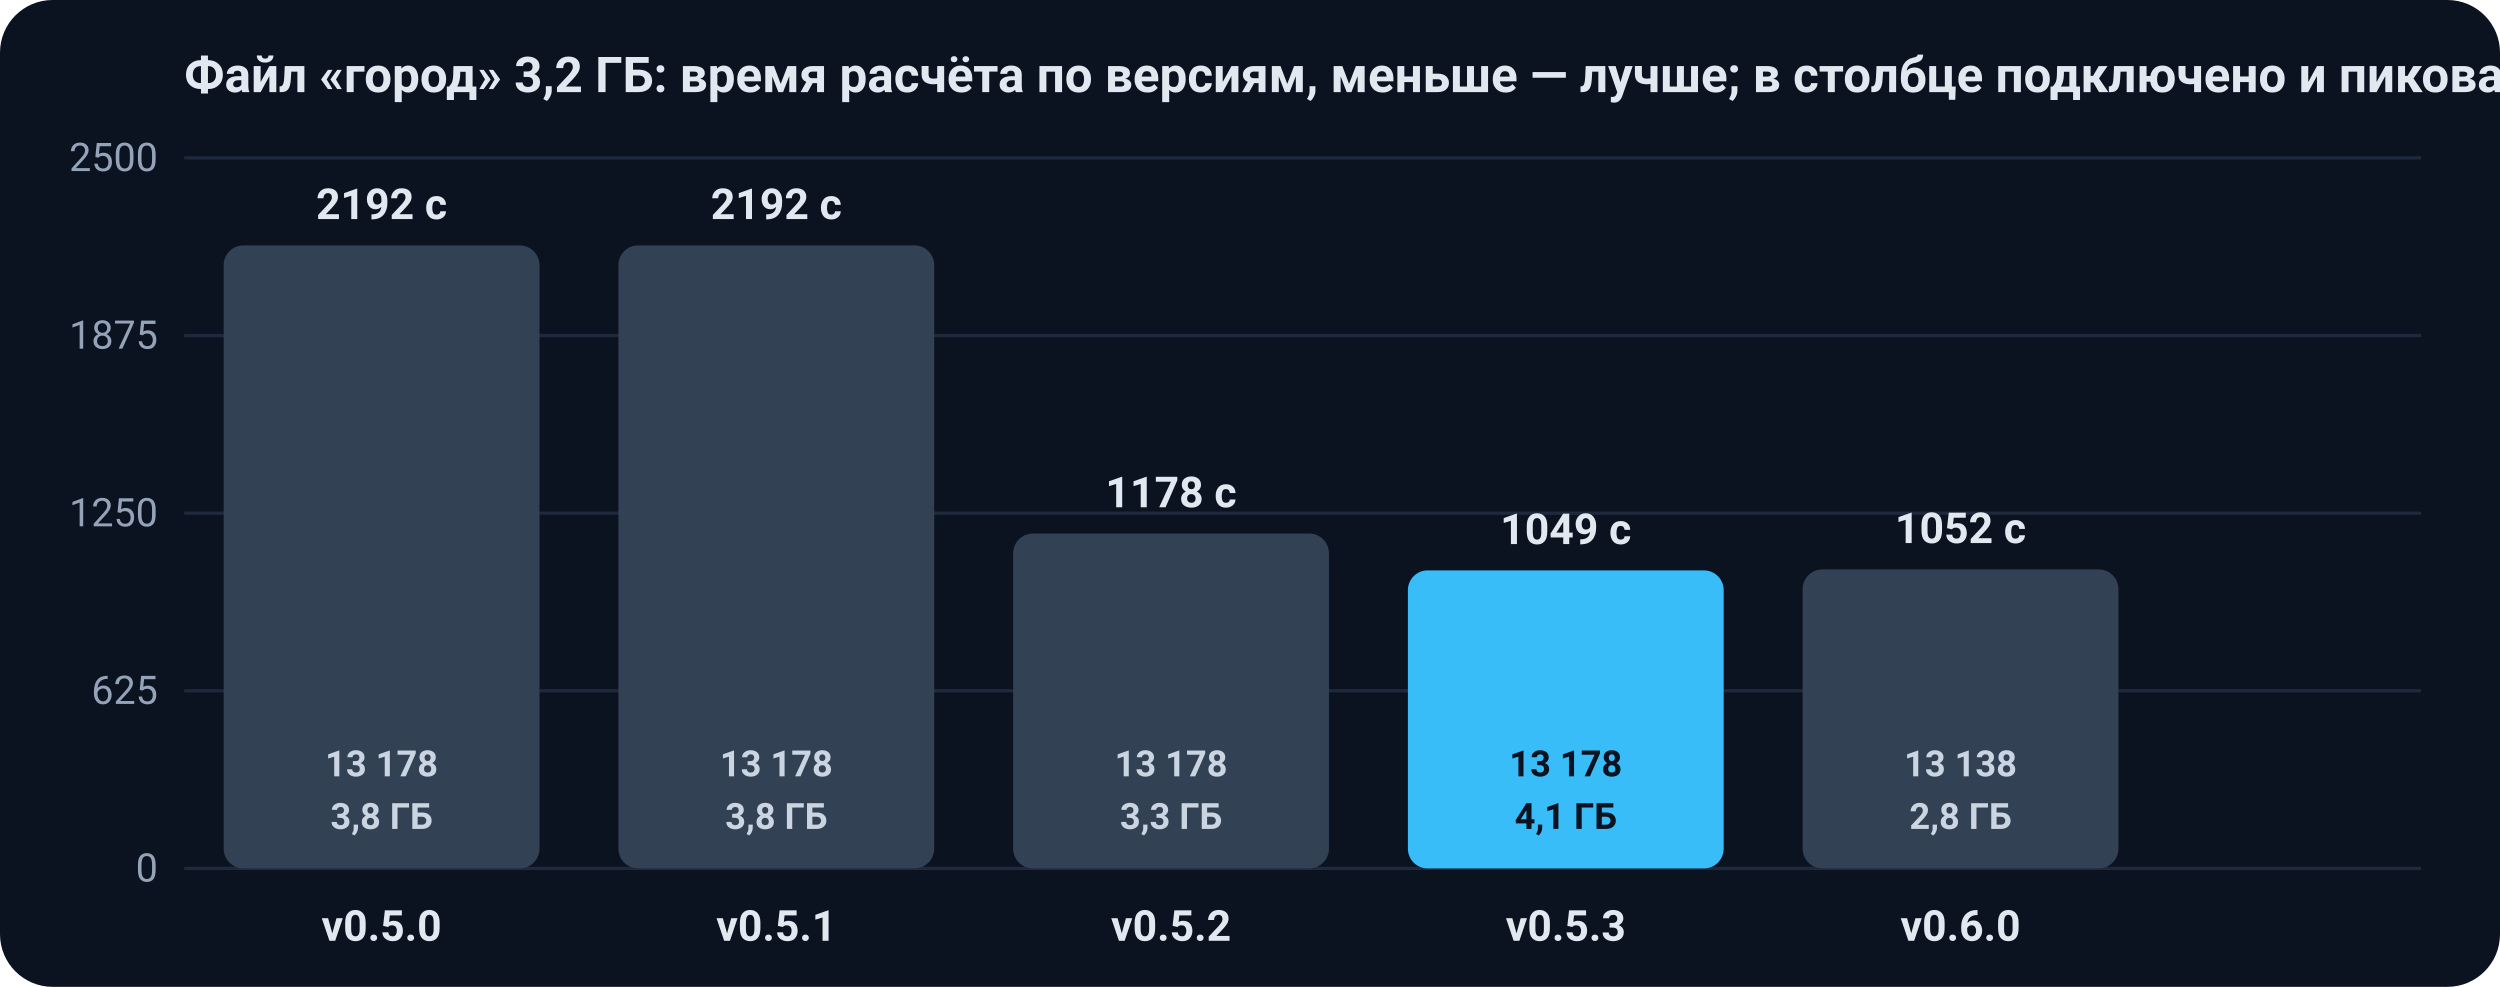
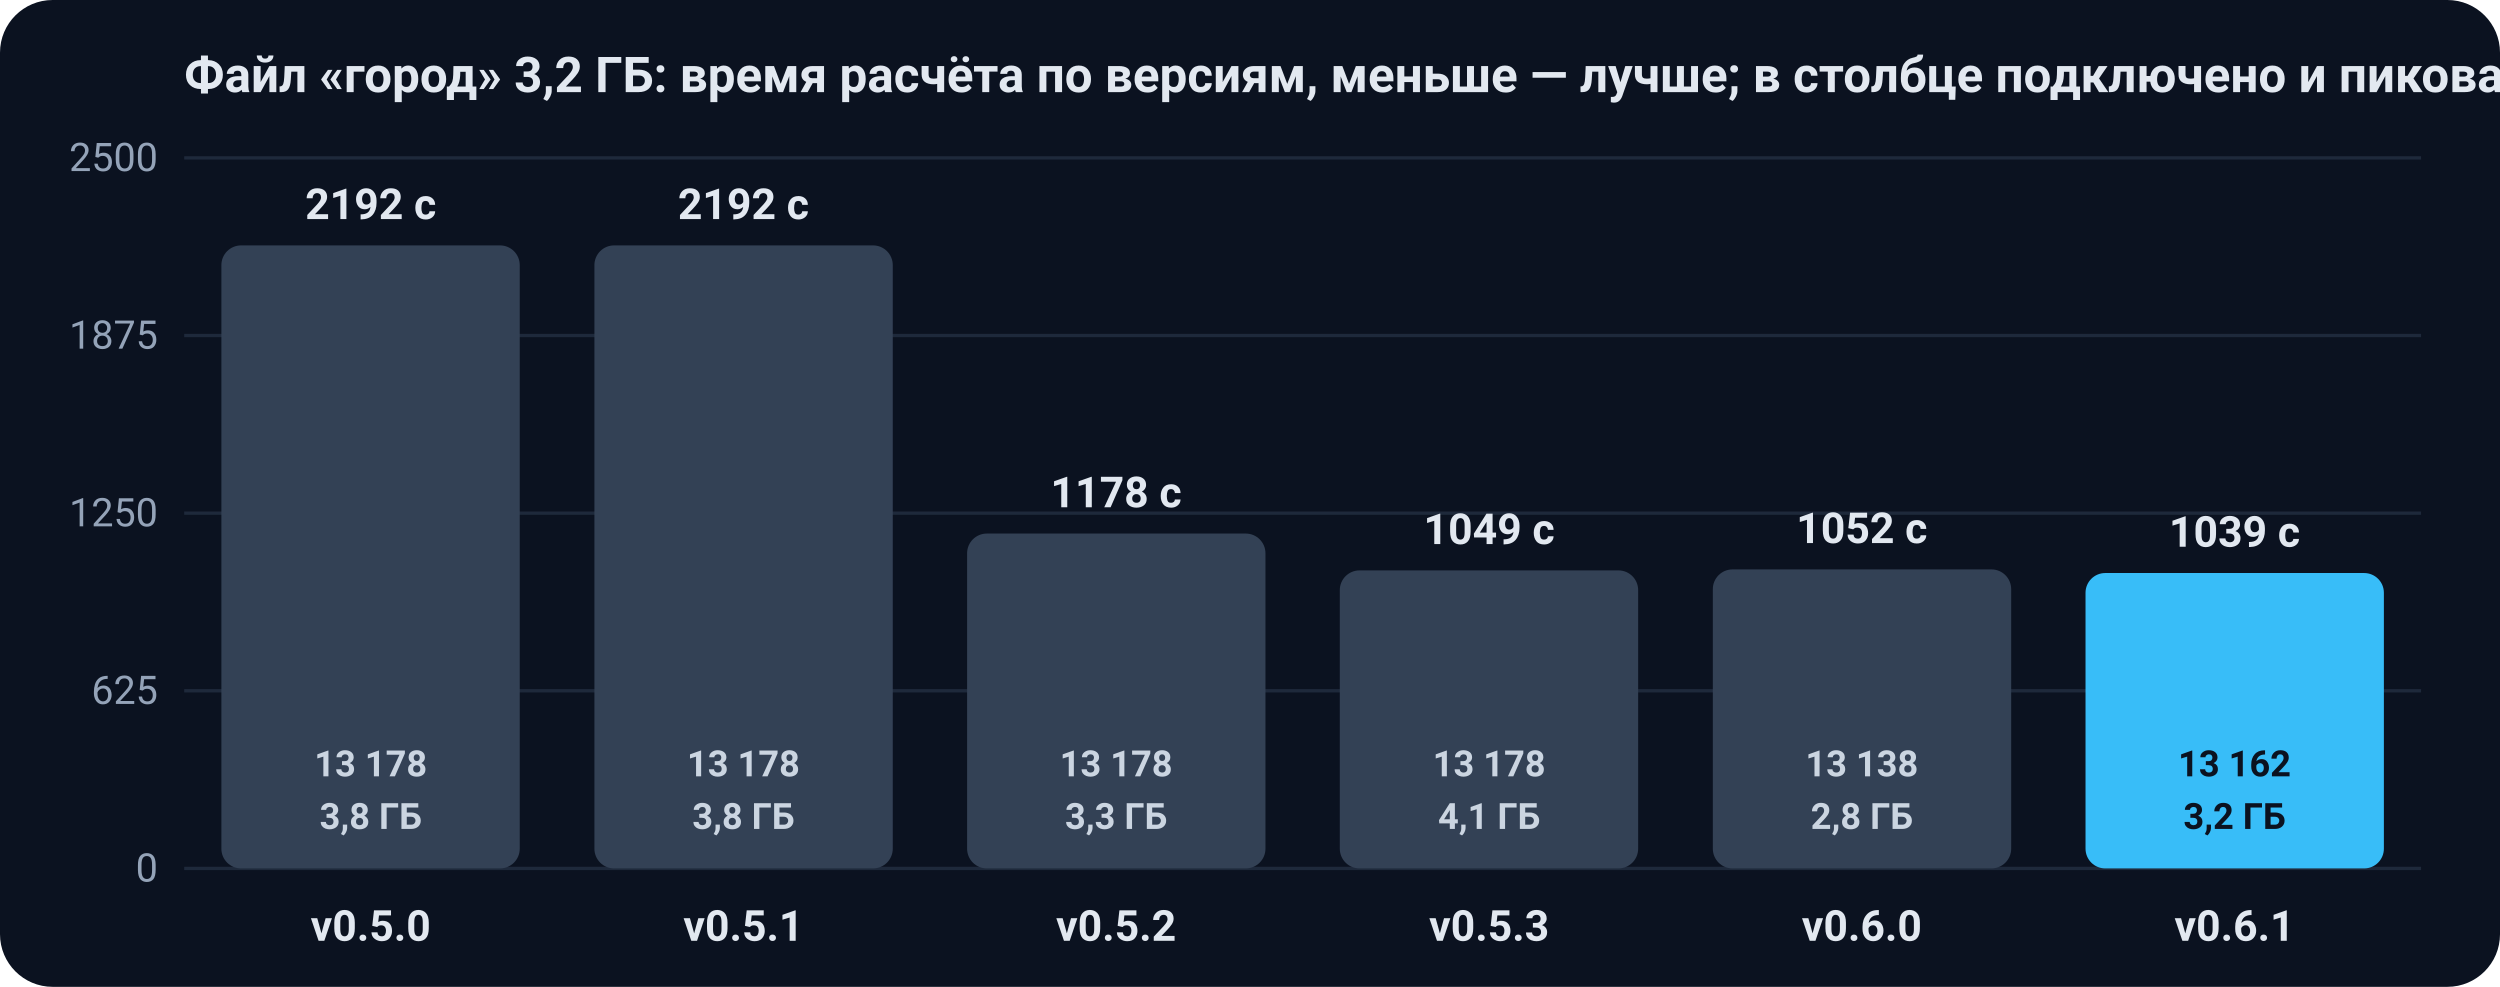
<svg xmlns="http://www.w3.org/2000/svg" viewBox="0 0 760 300" width="760" height="300" role="img" aria-label="Время расчёта файла «город» по версиям с правил 18.09.2026">
  <style>.a{font:12px -apple-system,Segoe UI,Roboto,Helvetica,Arial,sans-serif;fill:#94a3b8}.l{font:600 13px -apple-system,Segoe UI,Roboto,Helvetica,Arial,sans-serif;fill:#e2e8f0}.v{font:600 13px -apple-system,Segoe UI,Roboto,Helvetica,Arial,sans-serif;fill:#e2e8f0}.i{font:600 11px -apple-system,Segoe UI,Roboto,Helvetica,Arial,sans-serif}.h{font:600 15px -apple-system,Segoe UI,Roboto,Helvetica,Arial,sans-serif;fill:#e2e8f0}</style>
  <rect width="760" height="300" rx="16" fill="#0b1220" />
  <text x="56" y="28" class="h">Файл «город» 3,2 ГБ: время расчёта по версиям, меньше — лучше; в столбце подключено и пиковая память</text>
  <line x1="56" y1="48.0" x2="736" y2="48.0" stroke="#1e293b" />
  <text x="48" y="52.0" class="a" text-anchor="end">2500</text>
  <line x1="56" y1="102.0" x2="736" y2="102.0" stroke="#1e293b" />
  <text x="48" y="106.0" class="a" text-anchor="end">1875</text>
  <line x1="56" y1="156.0" x2="736" y2="156.0" stroke="#1e293b" />
  <text x="48" y="160.0" class="a" text-anchor="end">1250</text>
  <line x1="56" y1="210.0" x2="736" y2="210.0" stroke="#1e293b" />
  <text x="48" y="214.0" class="a" text-anchor="end">625</text>
  <line x1="56" y1="264.0" x2="736" y2="264.0" stroke="#1e293b" />
  <text x="48" y="268.0" class="a" text-anchor="end">0</text>
-   <rect x="68.0" y="74.6" width="96.0" height="189.4" rx="6" fill="#334155" />
-   <text x="116.0" y="66.6" class="v" text-anchor="middle">2192 с</text>
-   <text x="116.0" y="236.0" class="i" fill="#cbd5e1" text-anchor="middle">13 178</text>
-   <text x="116.0" y="252.0" class="i" fill="#cbd5e1" text-anchor="middle">3,8 ГБ</text>
-   <text x="116.0" y="286.0" class="l" text-anchor="middle">v0.5.0</text>
-   <rect x="188.0" y="74.6" width="96.0" height="189.4" rx="6" fill="#334155" />
-   <text x="236.0" y="66.6" class="v" text-anchor="middle">2192 с</text>
-   <text x="236.0" y="236.0" class="i" fill="#cbd5e1" text-anchor="middle">13 178</text>
-   <text x="236.0" y="252.0" class="i" fill="#cbd5e1" text-anchor="middle">3,8 ГБ</text>
-   <text x="236.0" y="286.0" class="l" text-anchor="middle">v0.5.1</text>
-   <rect x="308.0" y="162.2" width="96.0" height="101.8" rx="6" fill="#334155" />
-   <text x="356.0" y="154.2" class="v" text-anchor="middle">1178 с</text>
-   <text x="356.0" y="236.0" class="i" fill="#cbd5e1" text-anchor="middle">13 178</text>
-   <text x="356.0" y="252.0" class="i" fill="#cbd5e1" text-anchor="middle">3,3 ГБ</text>
-   <text x="356.0" y="286.0" class="l" text-anchor="middle">v0.5.2</text>
-   <rect x="428.0" y="173.4" width="96.0" height="90.6" rx="6" fill="#38bdf8" />
-   <text x="476.0" y="165.4" class="v" text-anchor="middle">1049 с</text>
-   <text x="476.0" y="236.0" class="i" fill="#0b1220" text-anchor="middle">13 178</text>
-   <text x="476.0" y="252.0" class="i" fill="#0b1220" text-anchor="middle">4,1 ГБ</text>
-   <text x="476.0" y="286.0" class="l" text-anchor="middle">v0.5.3</text>
-   <rect x="548.0" y="173.1" width="96.0" height="90.9" rx="6" fill="#334155" />
-   <text x="596.0" y="165.1" class="v" text-anchor="middle">1052 с</text>
-   <text x="596.0" y="236.0" class="i" fill="#cbd5e1" text-anchor="middle">13 138</text>
-   <text x="596.0" y="252.0" class="i" fill="#cbd5e1" text-anchor="middle">2,8 ГБ</text>
-   <text x="596.0" y="286.0" class="l" text-anchor="middle">v0.6.0</text>
+   <rect x="67.3" y="74.6" width="90.7" height="189.4" rx="6" fill="#334155" />
+   <text x="112.7" y="66.6" class="v" text-anchor="middle">2192 с</text>
+   <text x="112.7" y="236.0" class="i" fill="#cbd5e1" text-anchor="middle">13 178</text>
+   <text x="112.7" y="252.0" class="i" fill="#cbd5e1" text-anchor="middle">3,8 ГБ</text>
+   <text x="112.7" y="286.0" class="l" text-anchor="middle">v0.5.0</text>
+   <rect x="180.7" y="74.6" width="90.7" height="189.4" rx="6" fill="#334155" />
+   <text x="226.0" y="66.6" class="v" text-anchor="middle">2192 с</text>
+   <text x="226.0" y="236.0" class="i" fill="#cbd5e1" text-anchor="middle">13 178</text>
+   <text x="226.0" y="252.0" class="i" fill="#cbd5e1" text-anchor="middle">3,8 ГБ</text>
+   <text x="226.0" y="286.0" class="l" text-anchor="middle">v0.5.1</text>
+   <rect x="294.0" y="162.2" width="90.7" height="101.8" rx="6" fill="#334155" />
+   <text x="339.3" y="154.2" class="v" text-anchor="middle">1178 с</text>
+   <text x="339.3" y="236.0" class="i" fill="#cbd5e1" text-anchor="middle">13 178</text>
+   <text x="339.3" y="252.0" class="i" fill="#cbd5e1" text-anchor="middle">3,3 ГБ</text>
+   <text x="339.3" y="286.0" class="l" text-anchor="middle">v0.5.2</text>
+   <rect x="407.3" y="173.4" width="90.7" height="90.6" rx="6" fill="#334155" />
+   <text x="452.7" y="165.4" class="v" text-anchor="middle">1049 с</text>
+   <text x="452.7" y="236.0" class="i" fill="#cbd5e1" text-anchor="middle">13 178</text>
+   <text x="452.7" y="252.0" class="i" fill="#cbd5e1" text-anchor="middle">4,1 ГБ</text>
+   <text x="452.7" y="286.0" class="l" text-anchor="middle">v0.5.3</text>
+   <rect x="520.7" y="173.1" width="90.7" height="90.9" rx="6" fill="#334155" />
+   <text x="566.0" y="165.1" class="v" text-anchor="middle">1052 с</text>
+   <text x="566.0" y="236.0" class="i" fill="#cbd5e1" text-anchor="middle">13 138</text>
+   <text x="566.0" y="252.0" class="i" fill="#cbd5e1" text-anchor="middle">2,8 ГБ</text>
+   <text x="566.0" y="286.0" class="l" text-anchor="middle">v0.6.0</text>
+   <rect x="634.0" y="174.2" width="90.7" height="89.8" rx="6" fill="#38bdf8" />
+   <text x="679.3" y="166.2" class="v" text-anchor="middle">1039 с</text>
+   <text x="679.3" y="236.0" class="i" fill="#0b1220" text-anchor="middle">13 162</text>
+   <text x="679.3" y="252.0" class="i" fill="#0b1220" text-anchor="middle">3,2 ГБ</text>
+   <text x="679.3" y="286.0" class="l" text-anchor="middle">v0.6.1</text>
</svg>
